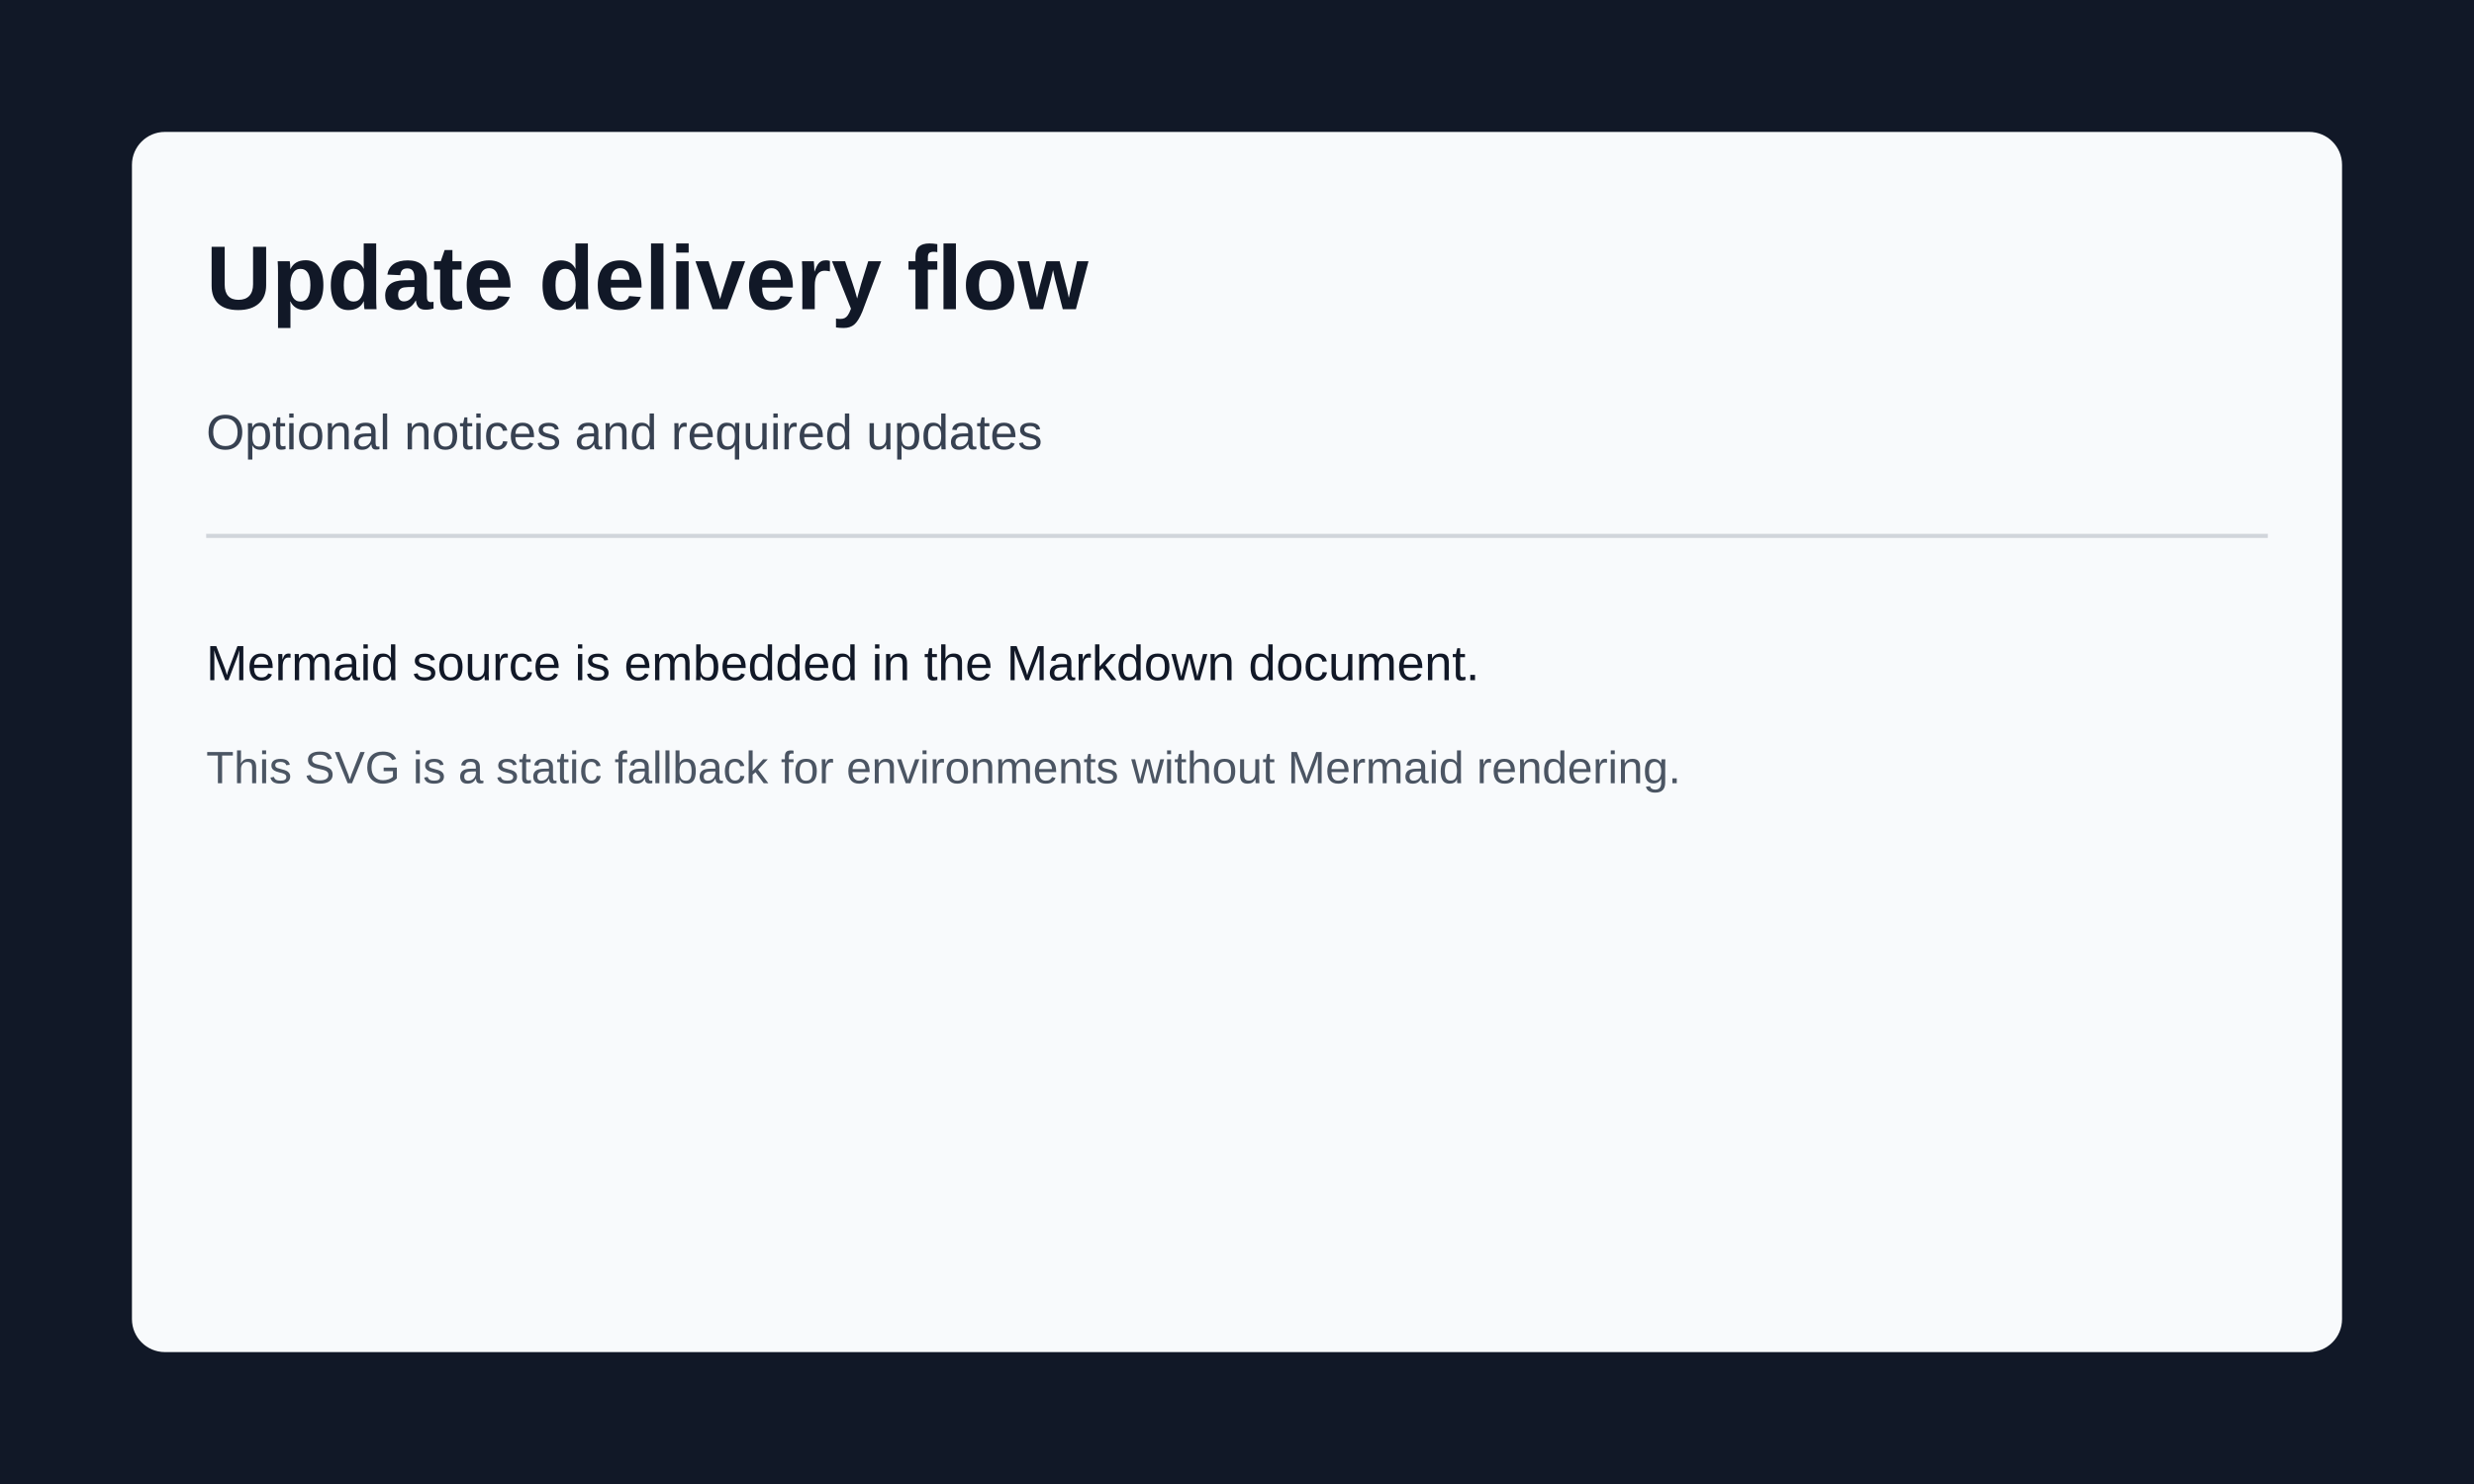
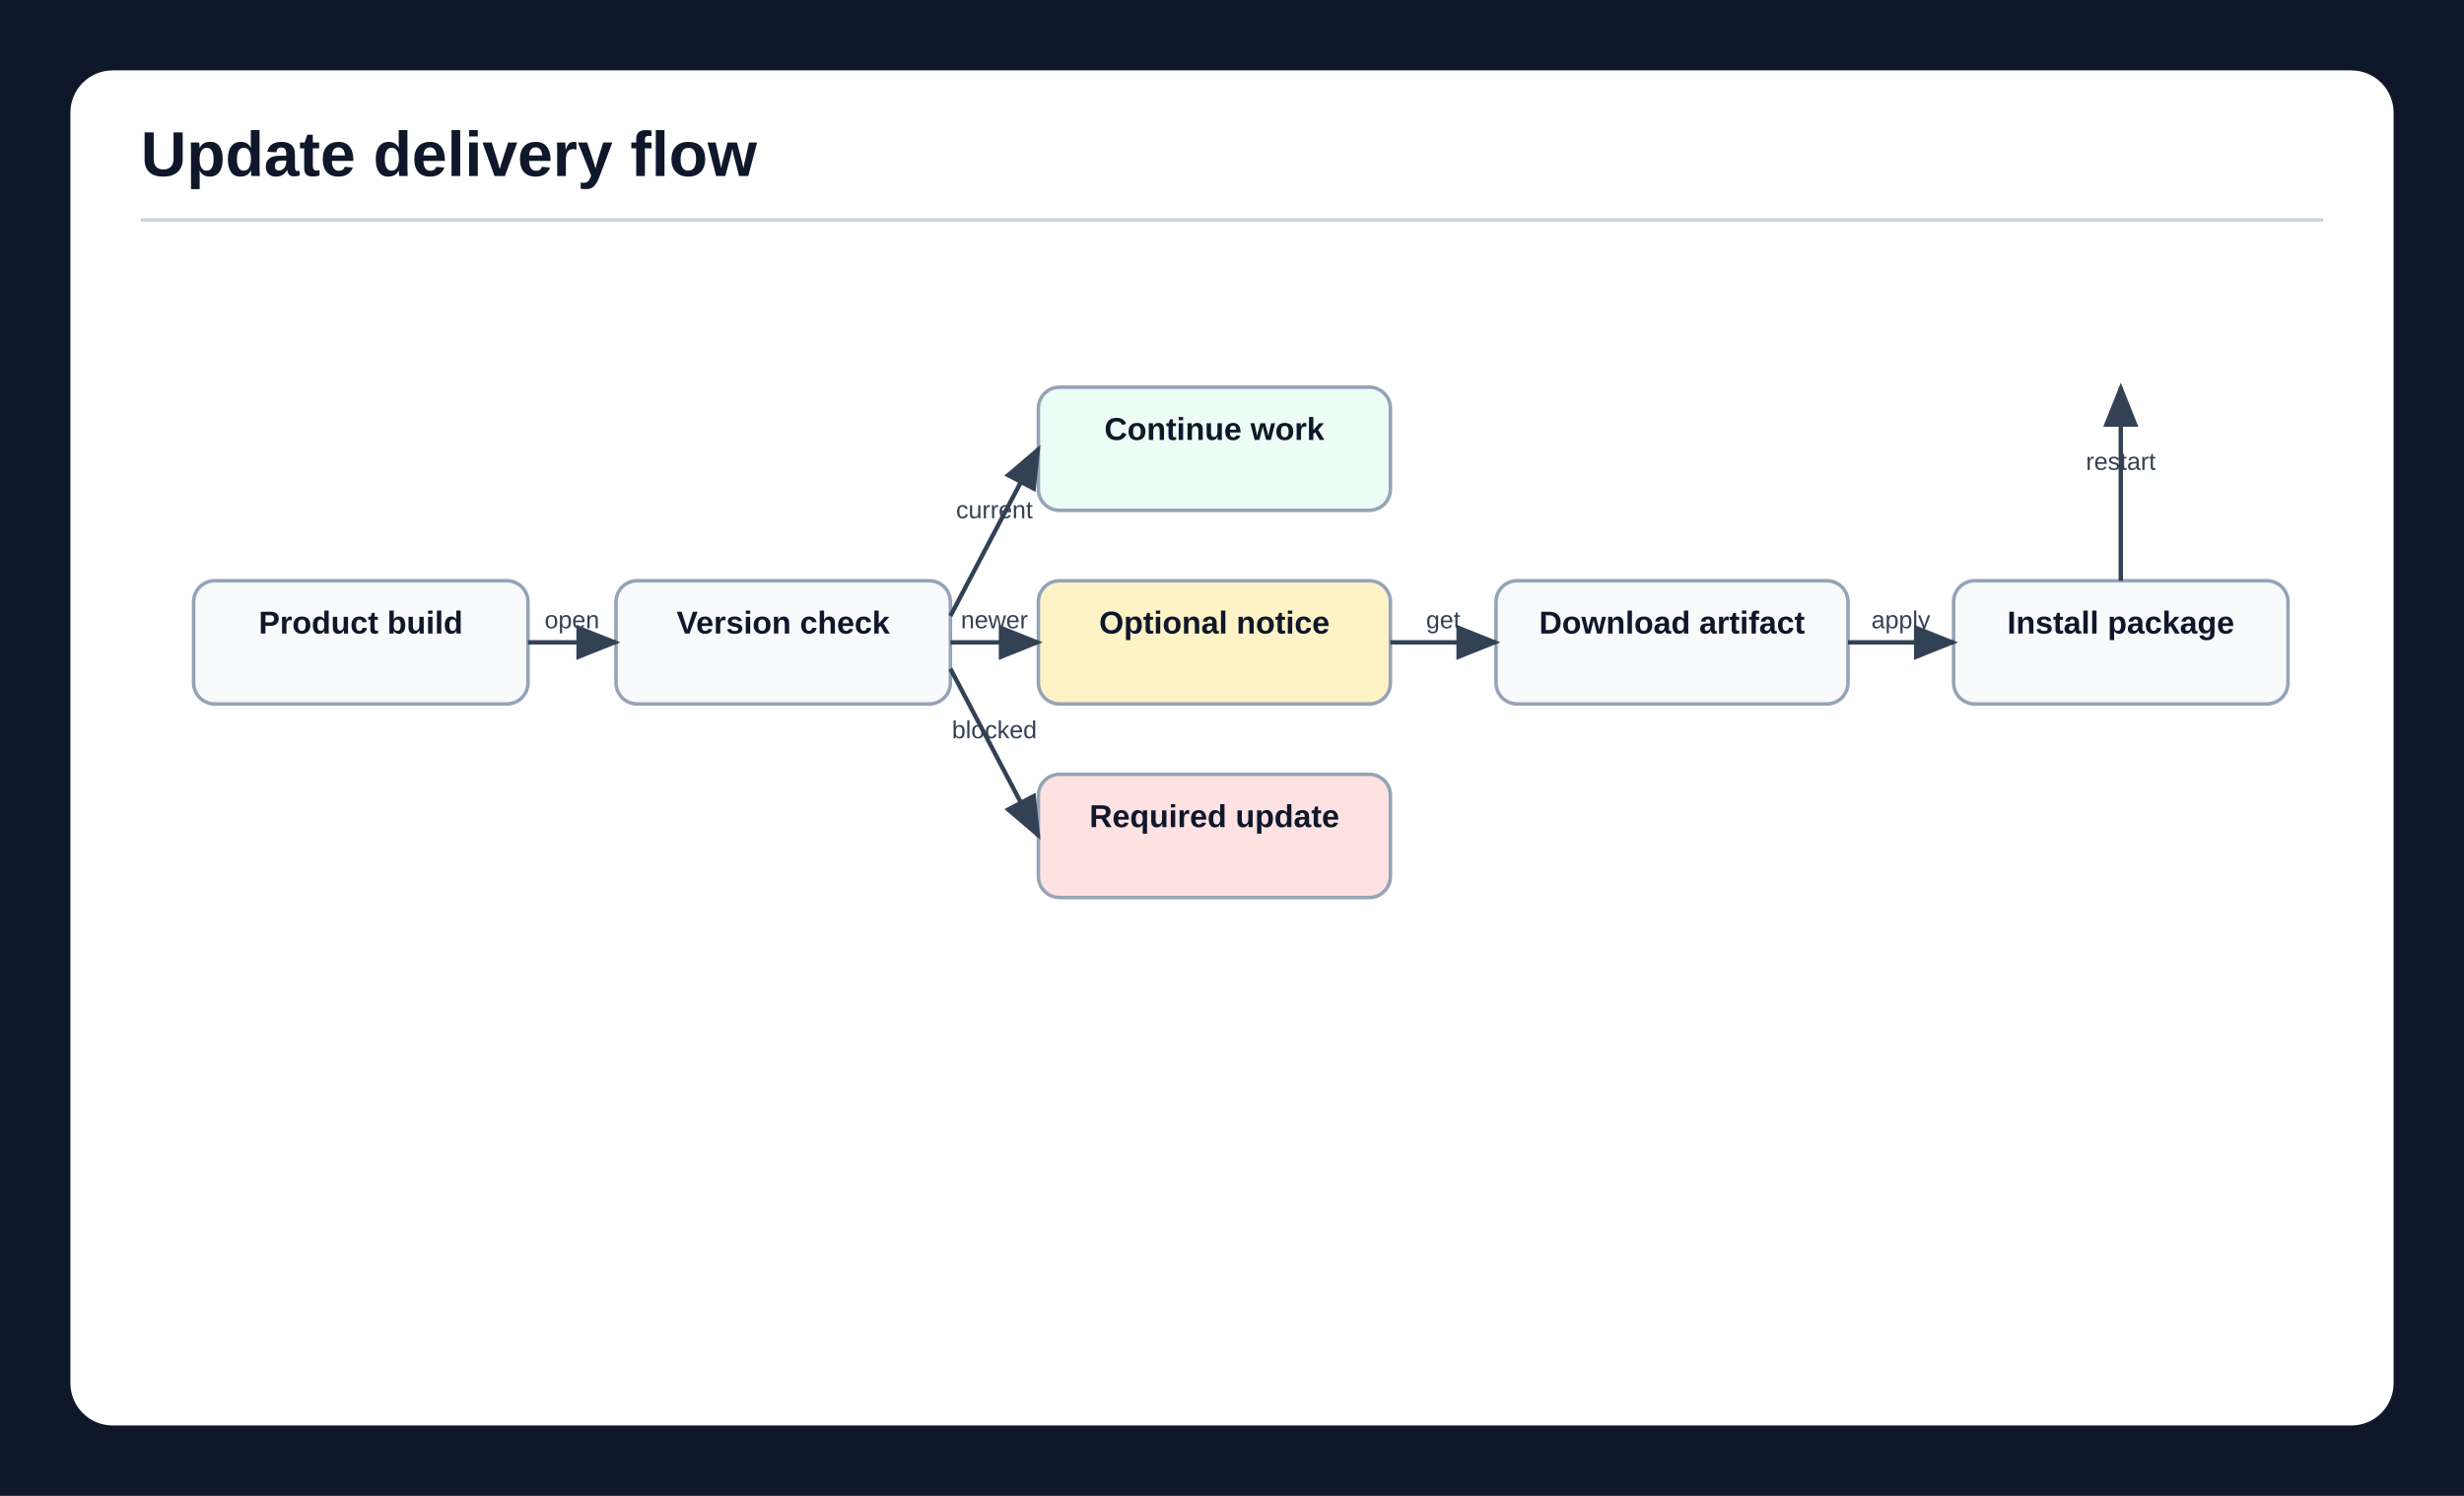
- <svg xmlns="http://www.w3.org/2000/svg" width="1200" height="720" viewBox="0 0 1200 720" role="img" aria-label="Update delivery flow">
-   <rect width="1200" height="720" fill="#111827" />
-   <rect x="64" y="64" width="1072" height="592" rx="16" fill="#f8fafc" />
-   <text x="100" y="150" font-family="Arial, sans-serif" font-size="44" font-weight="700" fill="#111827">Update delivery flow</text>
-   <text x="100" y="218" font-family="Arial, sans-serif" font-size="24" fill="#374151">Optional notices and required updates</text>
-   <line x1="100" y1="260" x2="1100" y2="260" stroke="#d1d5db" stroke-width="2" />
-   <text x="100" y="330" font-family="Arial, sans-serif" font-size="24" fill="#111827">Mermaid source is embedded in the Markdown document.</text>
-   <text x="100" y="380" font-family="Arial, sans-serif" font-size="22" fill="#4b5563">This SVG is a static fallback for environments without Mermaid rendering.</text>
+ <svg xmlns="http://www.w3.org/2000/svg" width="1400" height="850" viewBox="0 0 1400 850" role="img" aria-label="Update delivery flow">
+   <defs>
+     <marker id="arrow" markerWidth="10" markerHeight="8" refX="9" refY="4" orient="auto">
+       <path d="M0,0 L10,4 L0,8 Z" fill="#334155" />
+     </marker>
+   </defs>
+   <rect width="1400" height="850" fill="#0f172a" />
+   <rect x="40" y="40" width="1320" height="770" rx="24" fill="#ffffff" />
+   <text x="80" y="100" font-family="Arial, sans-serif" font-size="36" font-weight="700" fill="#0f172a">Update delivery flow</text>
+   <line x1="80" y1="125" x2="1320" y2="125" stroke="#cbd5e1" stroke-width="2" />
+   <g>
+     <rect x="110" y="330" width="190" height="70" rx="12" fill="#f8fafc" stroke="#94a3b8" stroke-width="2" />
+     <text x="205" y="360" text-anchor="middle" font-family="Arial, sans-serif" font-size="18" font-weight="700" fill="#0f172a">Product build</text>
+   </g>
+   <g>
+     <rect x="350" y="330" width="190" height="70" rx="12" fill="#f8fafc" stroke="#94a3b8" stroke-width="2" />
+     <text x="445" y="360" text-anchor="middle" font-family="Arial, sans-serif" font-size="18" font-weight="700" fill="#0f172a">Version check</text>
+   </g>
+   <g>
+     <rect x="590" y="220" width="200" height="70" rx="12" fill="#ecfdf5" stroke="#94a3b8" stroke-width="2" />
+     <text x="690" y="250" text-anchor="middle" font-family="Arial, sans-serif" font-size="18" font-weight="700" fill="#0f172a">Continue work</text>
+   </g>
+   <g>
+     <rect x="590" y="330" width="200" height="70" rx="12" fill="#fef3c7" stroke="#94a3b8" stroke-width="2" />
+     <text x="690" y="360" text-anchor="middle" font-family="Arial, sans-serif" font-size="18" font-weight="700" fill="#0f172a">Optional notice</text>
+   </g>
+   <g>
+     <rect x="590" y="440" width="200" height="70" rx="12" fill="#fee2e2" stroke="#94a3b8" stroke-width="2" />
+     <text x="690" y="470" text-anchor="middle" font-family="Arial, sans-serif" font-size="18" font-weight="700" fill="#0f172a">Required update</text>
+   </g>
+   <g>
+     <rect x="850" y="330" width="200" height="70" rx="12" fill="#f8fafc" stroke="#94a3b8" stroke-width="2" />
+     <text x="950" y="360" text-anchor="middle" font-family="Arial, sans-serif" font-size="18" font-weight="700" fill="#0f172a">Download artifact</text>
+   </g>
+   <g>
+     <rect x="1110" y="330" width="190" height="70" rx="12" fill="#f8fafc" stroke="#94a3b8" stroke-width="2" />
+     <text x="1205" y="360" text-anchor="middle" font-family="Arial, sans-serif" font-size="18" font-weight="700" fill="#0f172a">Install package</text>
+   </g>
+   <line x1="300" y1="365" x2="350" y2="365" stroke="#334155" stroke-width="2.5" marker-end="url(#arrow)" />
+   <text x="325" y="357" text-anchor="middle" font-family="Arial, sans-serif" font-size="14" fill="#334155">open</text>
+   <line x1="540" y1="350" x2="590" y2="255" stroke="#334155" stroke-width="2.5" marker-end="url(#arrow)" />
+   <text x="565" y="294.5" text-anchor="middle" font-family="Arial, sans-serif" font-size="14" fill="#334155">current</text>
+   <line x1="540" y1="365" x2="590" y2="365" stroke="#334155" stroke-width="2.5" marker-end="url(#arrow)" />
+   <text x="565" y="357" text-anchor="middle" font-family="Arial, sans-serif" font-size="14" fill="#334155">newer</text>
+   <line x1="540" y1="380" x2="590" y2="475" stroke="#334155" stroke-width="2.5" marker-end="url(#arrow)" />
+   <text x="565" y="419.5" text-anchor="middle" font-family="Arial, sans-serif" font-size="14" fill="#334155">blocked</text>
+   <line x1="790" y1="365" x2="850" y2="365" stroke="#334155" stroke-width="2.5" marker-end="url(#arrow)" />
+   <text x="820" y="357" text-anchor="middle" font-family="Arial, sans-serif" font-size="14" fill="#334155">get</text>
+   <line x1="1050" y1="365" x2="1110" y2="365" stroke="#334155" stroke-width="2.5" marker-end="url(#arrow)" />
+   <text x="1080" y="357" text-anchor="middle" font-family="Arial, sans-serif" font-size="14" fill="#334155">apply</text>
+   <line x1="1205" y1="330" x2="1205" y2="220" stroke="#334155" stroke-width="2.5" marker-end="url(#arrow)" />
+   <text x="1205" y="267" text-anchor="middle" font-family="Arial, sans-serif" font-size="14" fill="#334155">restart</text>
</svg>
